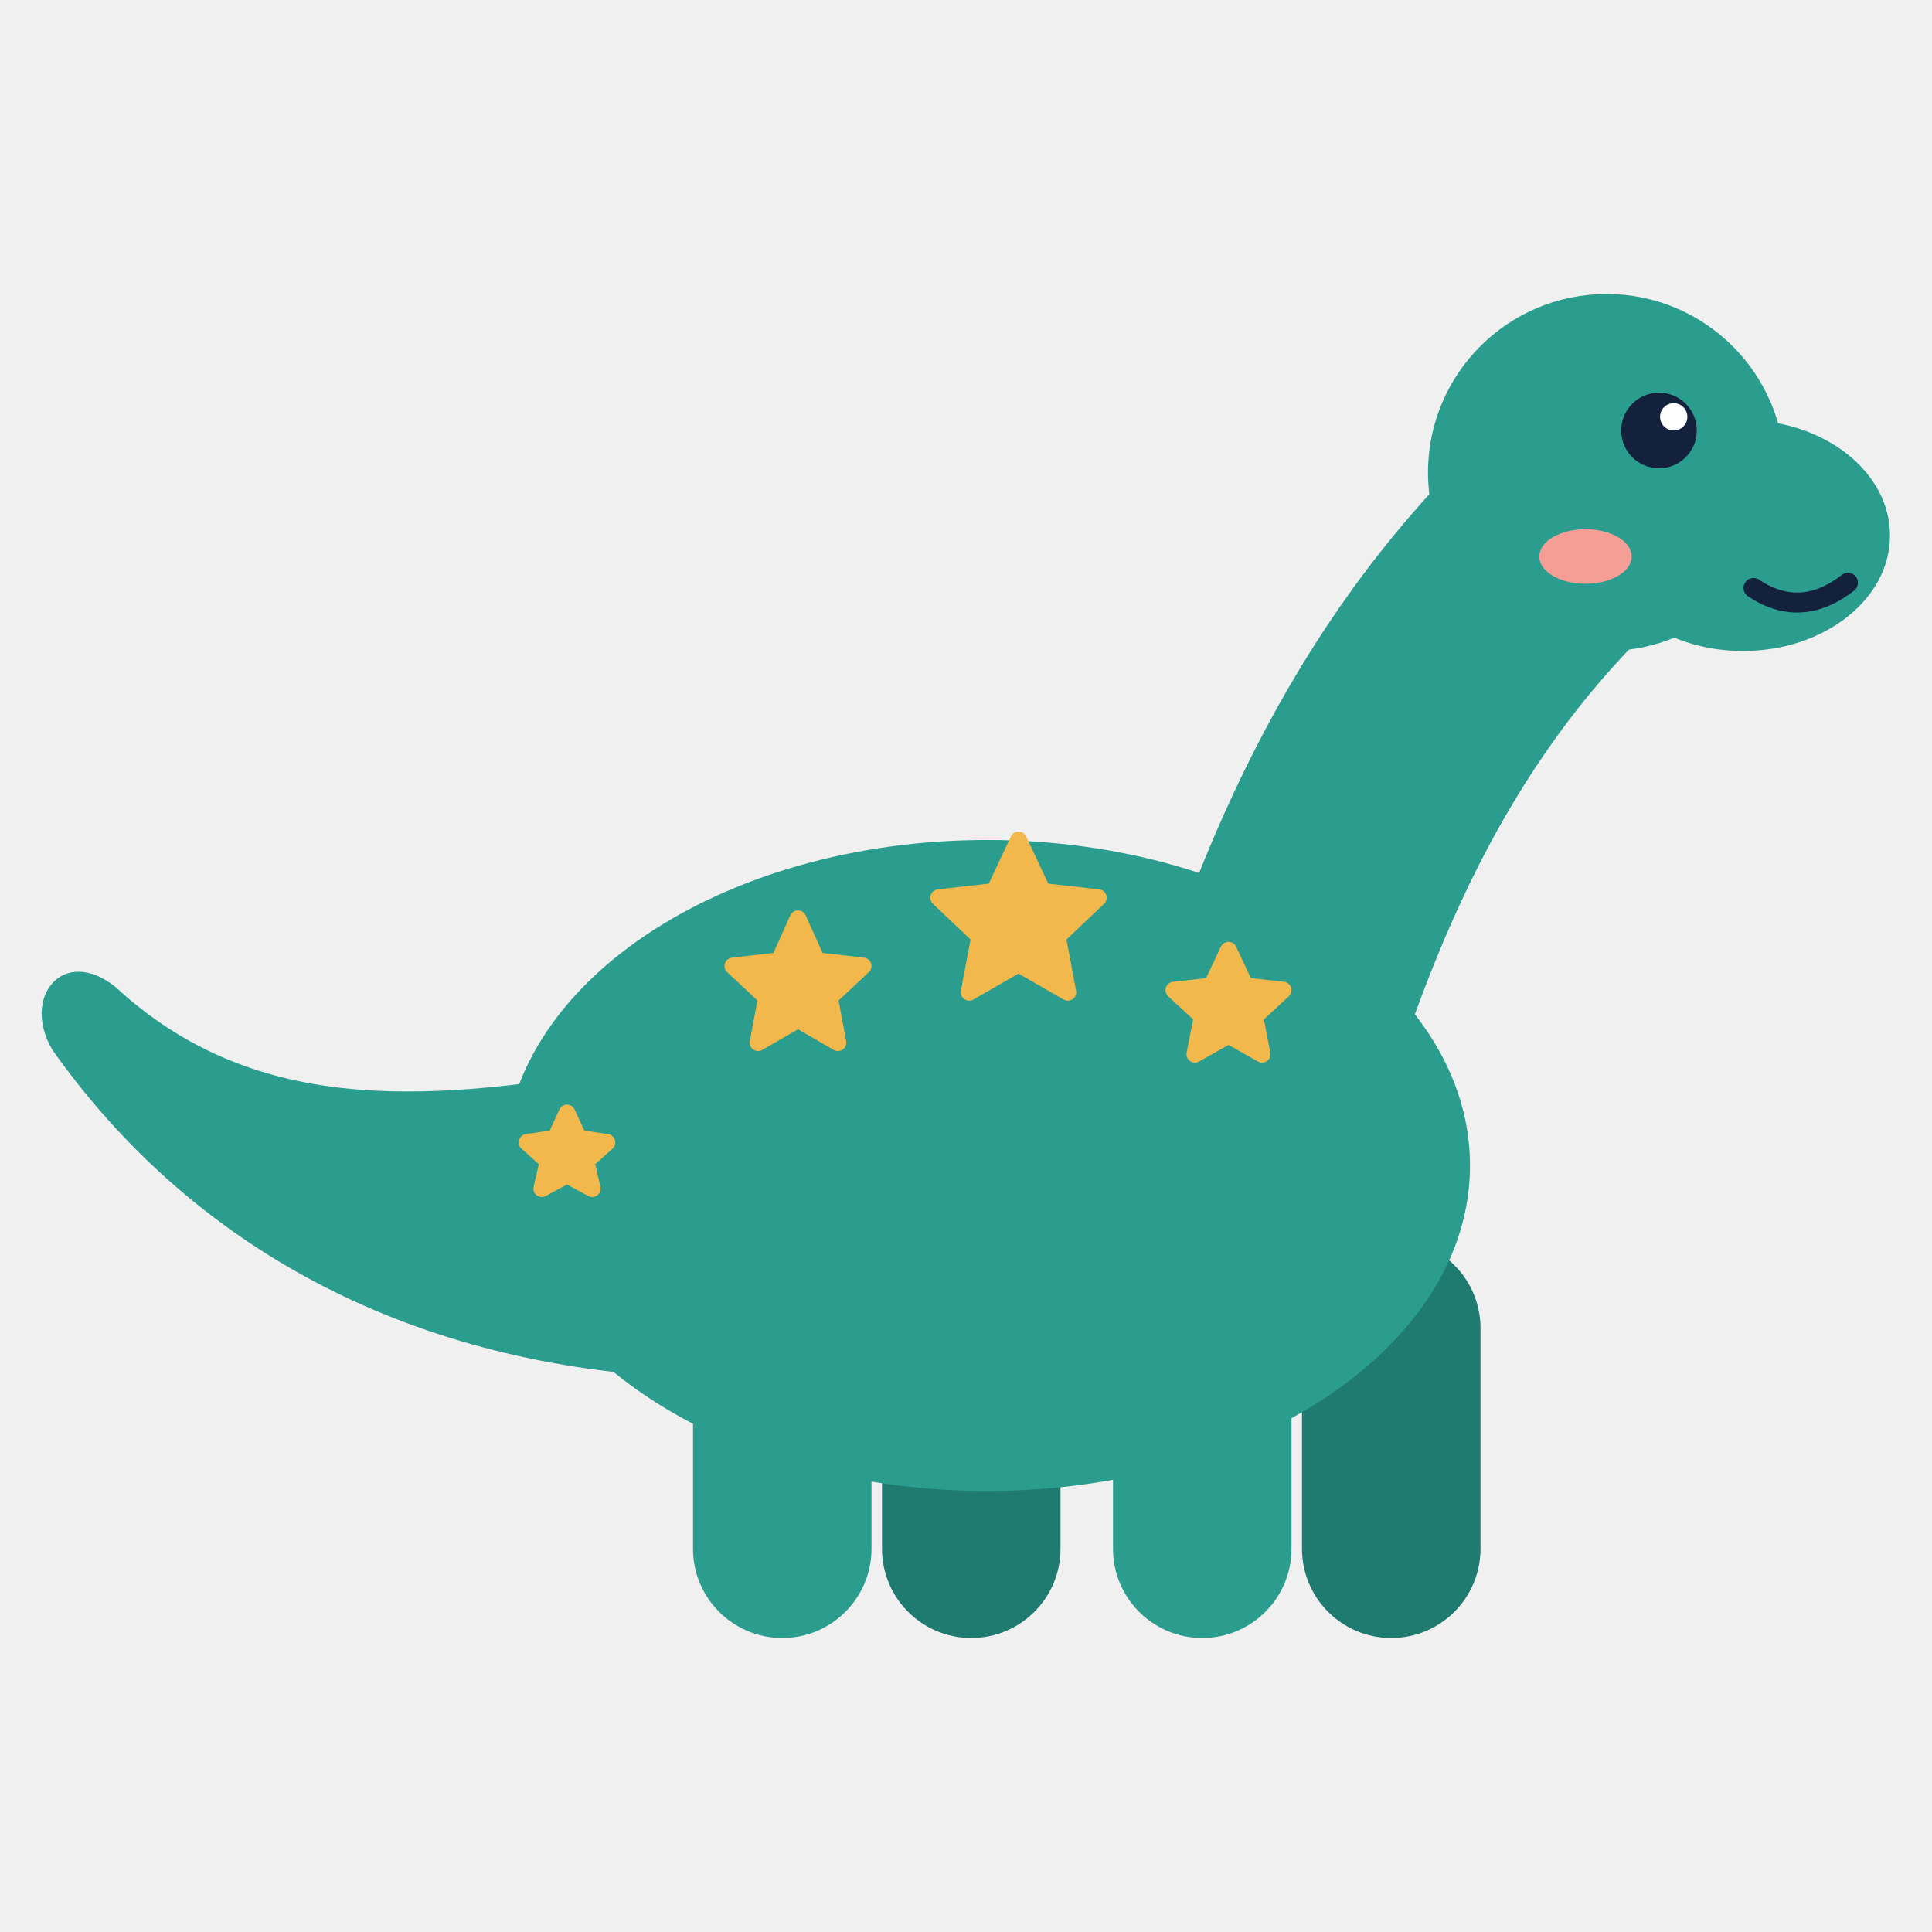
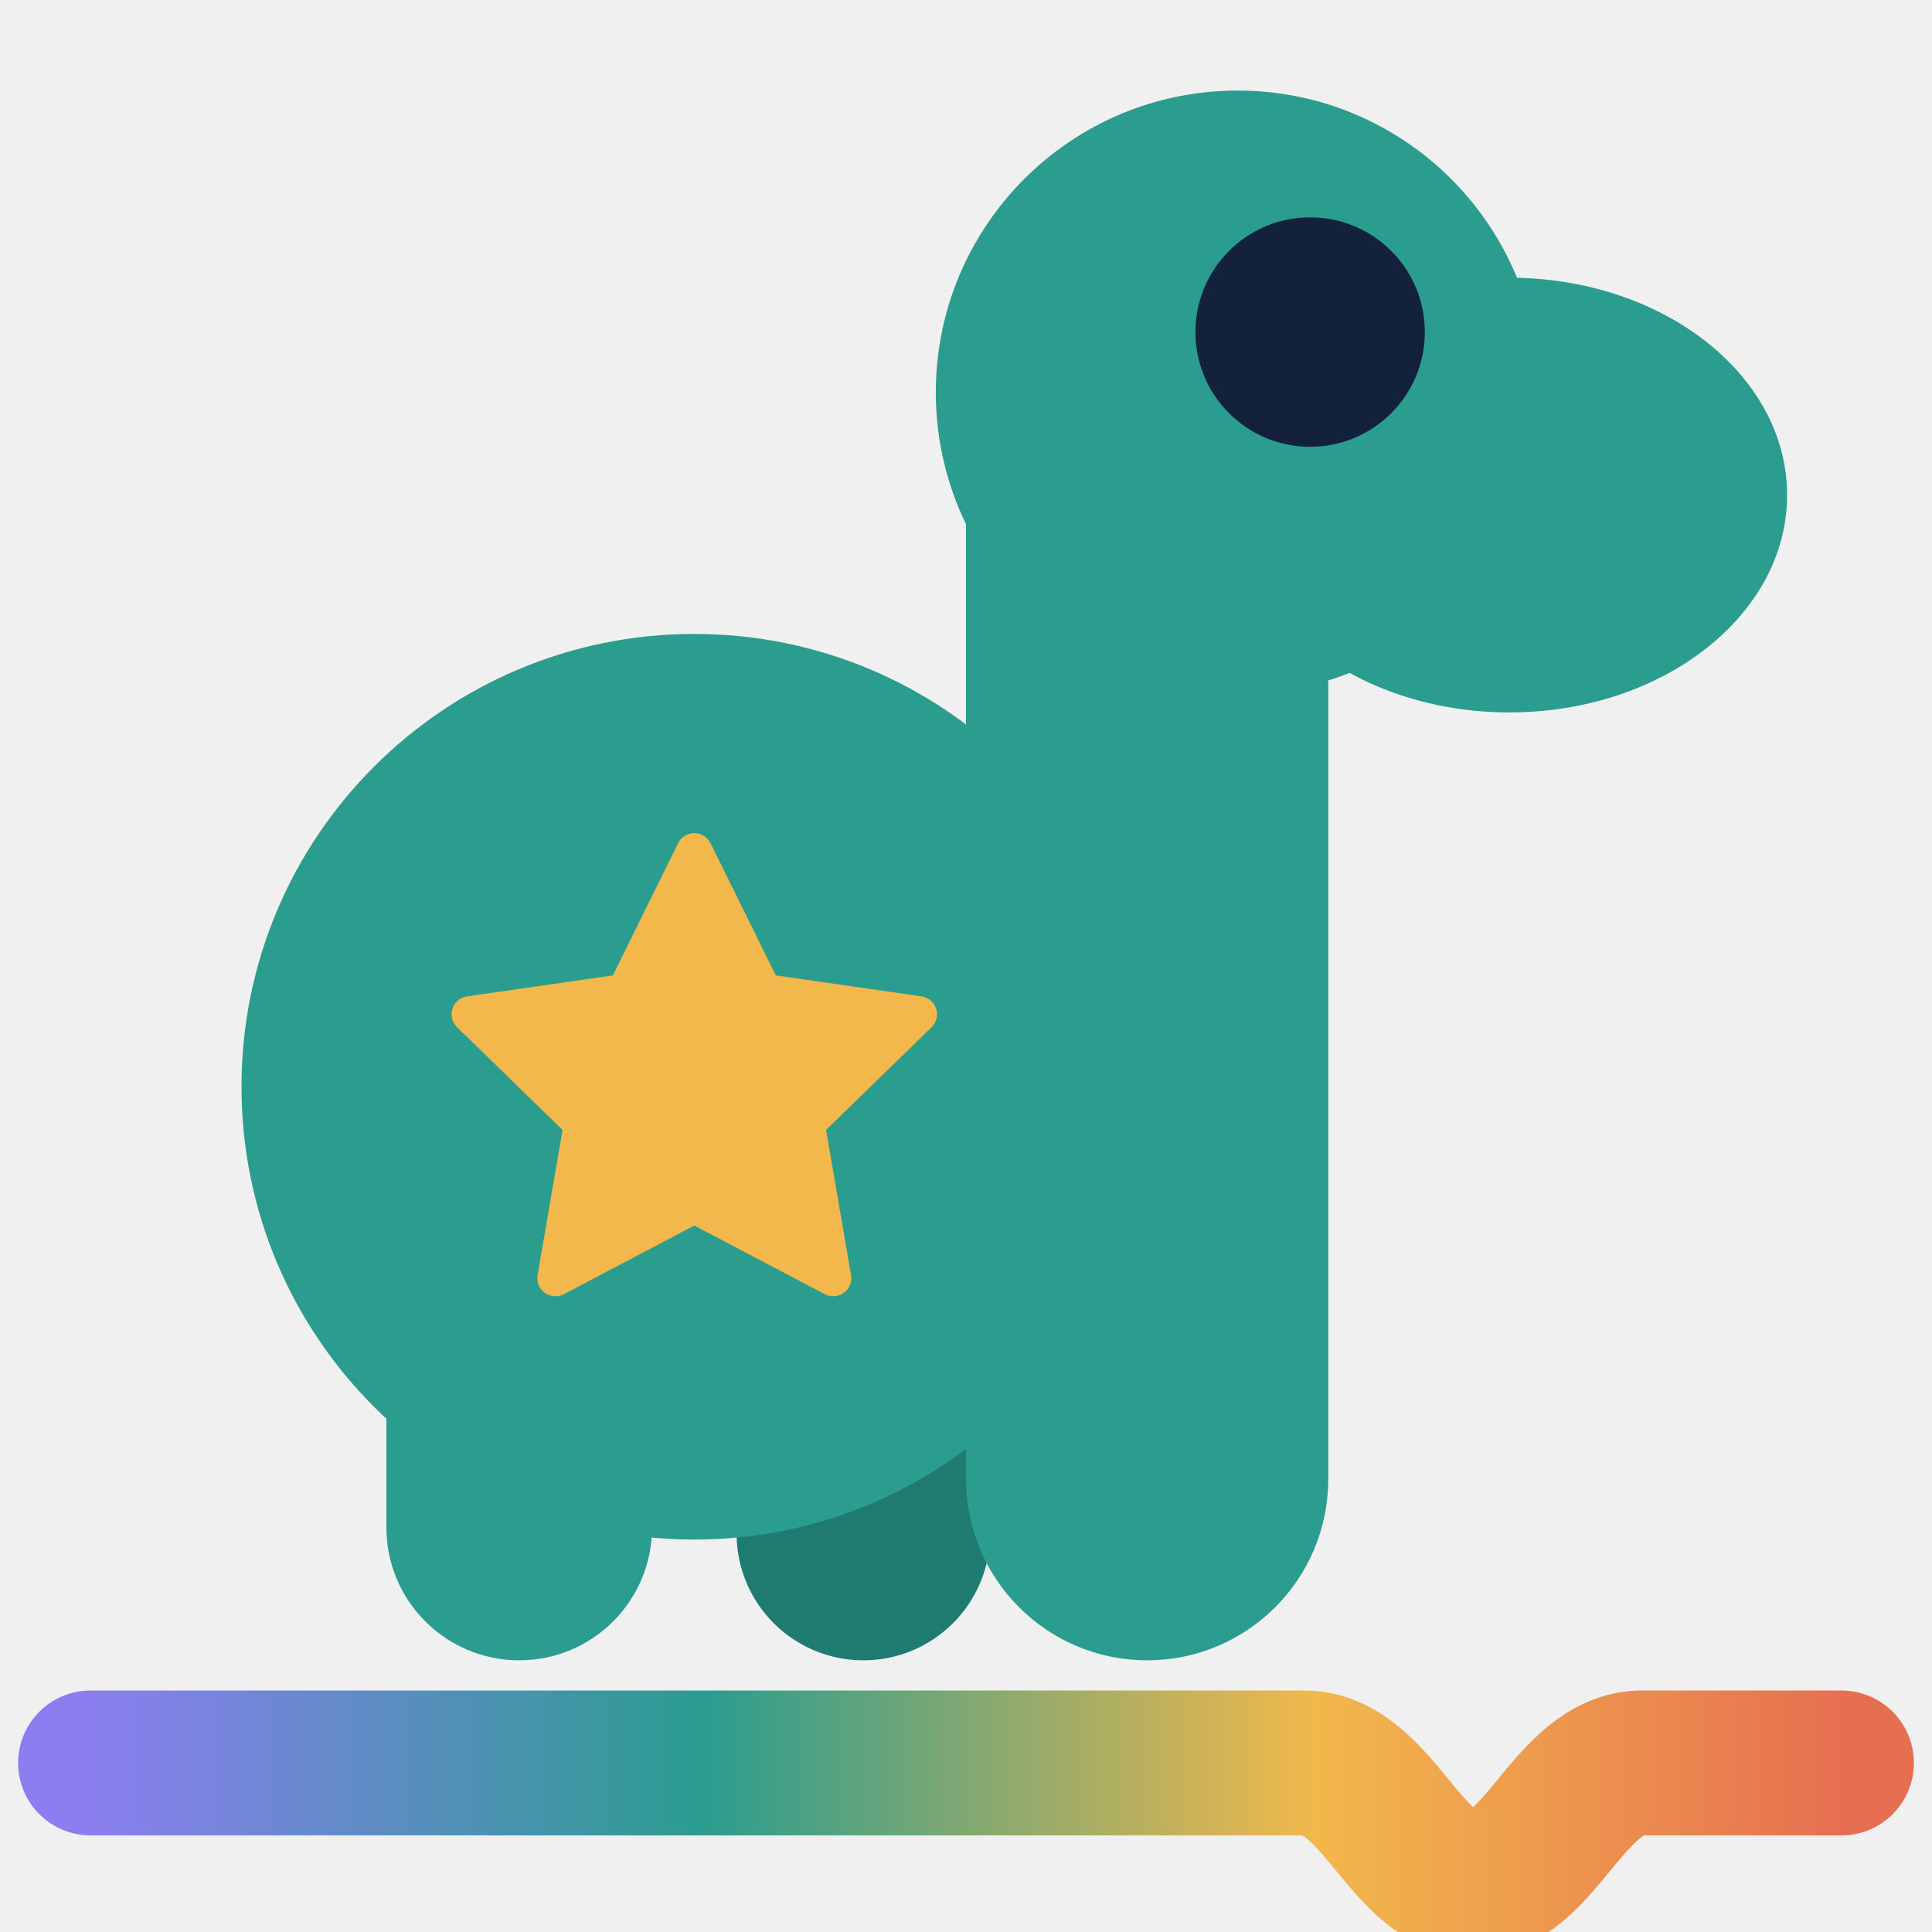
- <svg xmlns="http://www.w3.org/2000/svg" viewBox="0 -10 184 184" width="32" height="32">
+ <svg xmlns="http://www.w3.org/2000/svg" viewBox="0 0 32 32" width="32" height="32" role="img" aria-label="DOROTHY">
+   <defs>
+     <linearGradient id="fv" gradientUnits="userSpaceOnUse" x1="1.5" x2="30.5" y1="0" y2="0">
+       <stop offset="0" stop-color="#8B7EF0" />
+       <stop offset="0.35" stop-color="#2A9D8F" />
+       <stop offset="0.7" stop-color="#F2B84B" />
+       <stop offset="1" stop-color="#E76F51" />
+     </linearGradient>
+   </defs>
  <g fill="#1F7A6F">
-     <rect x="84" y="108" width="17" height="38" rx="8.5" />
-     <rect x="124" y="108" width="17" height="38" rx="8.5" />
+     <rect x="12.2" y="21" width="4.2" height="6.5" rx="2.1" />
  </g>
  <g fill="#2A9D8F">
-     <path d="M58 92C40 95 24 96 11 84C6 80 2 85 5 90C17 107 36 119 62 121Z" />
-     <ellipse cx="94" cy="101" rx="46" ry="31" />
-     <path d="M118 100C124 78 132 58 148 42" stroke="#2A9D8F" stroke-width="24" stroke-linecap="round" fill="none" />
-     <circle cx="153" cy="35" r="17" />
-     <ellipse cx="166" cy="41" rx="14" ry="11" />
-     <rect x="66" y="108" width="17" height="38" rx="8.5" />
-     <rect x="106" y="108" width="17" height="38" rx="8.5" />
+     <circle cx="11.5" cy="18" r="7.5" />
+     <rect x="16" y="5" width="6" height="22.5" rx="3" />
+     <circle cx="20.5" cy="6.5" r="5" />
+     <ellipse cx="25" cy="8.2" rx="4.6" ry="3.6" />
+     <rect x="6.4" y="20" width="4.4" height="7.5" rx="2.2" />
  </g>
-   <circle cx="158" cy="31" r="3.6" fill="#14213D" />
-   <circle cx="159.4" cy="29.7" r="1.3" fill="#fff" />
-   <path d="M167 46q4.5 3 9-0.5" stroke="#14213D" stroke-width="1.9" fill="none" stroke-linecap="round" />
-   <ellipse cx="151" cy="43" rx="4.4" ry="2.6" fill="#F59E95" />
-   <g fill="#F2B84B" stroke="#F2B84B" stroke-width="1.6" stroke-linejoin="round">
-     <path d="M76.0,77.5L77.8,81.5L82.2,82.0L79.0,85.0L79.8,89.3L76.0,87.1L72.2,89.3L73.0,85.0L69.8,82.0L74.2,81.5Z" />
-     <path d="M97.0,70.0L99.3,74.9L104.6,75.5L100.7,79.2L101.7,84.5L97.0,81.8L92.3,84.5L93.3,79.2L89.4,75.5L94.7,74.9Z" />
-     <path d="M117.0,80.5L118.6,83.9L122.2,84.3L119.5,86.8L120.2,90.4L117.0,88.6L113.8,90.4L114.5,86.8L111.8,84.3L115.4,83.9Z" />
-     <path d="M54.0,96.0L55.1,98.4L57.8,98.8L55.8,100.6L56.4,103.2L54.0,101.9L51.6,103.2L52.2,100.6L50.2,98.8L52.9,98.4Z" />
-   </g>
+   <circle cx="21.7" cy="5.5" r="1.9" fill="#14213D" />
+   <path d="M11.5 14.1l1.15 2.33 2.57.37-1.86 1.81.44 2.56-2.3-1.21-2.3 1.21.44-2.56-1.86-1.81 2.57-.37z" fill="#F2B84B" stroke="#F2B84B" stroke-width=".6" stroke-linejoin="round" />
+   <path d="M1.5 29.2H21.6C22.8 29.2 23.3 31.2 24.4 31.2S26 29.2 27.2 29.2H30.5" fill="none" stroke="url(#fv)" stroke-width="2.4" stroke-linecap="round" stroke-linejoin="round" />
</svg>
